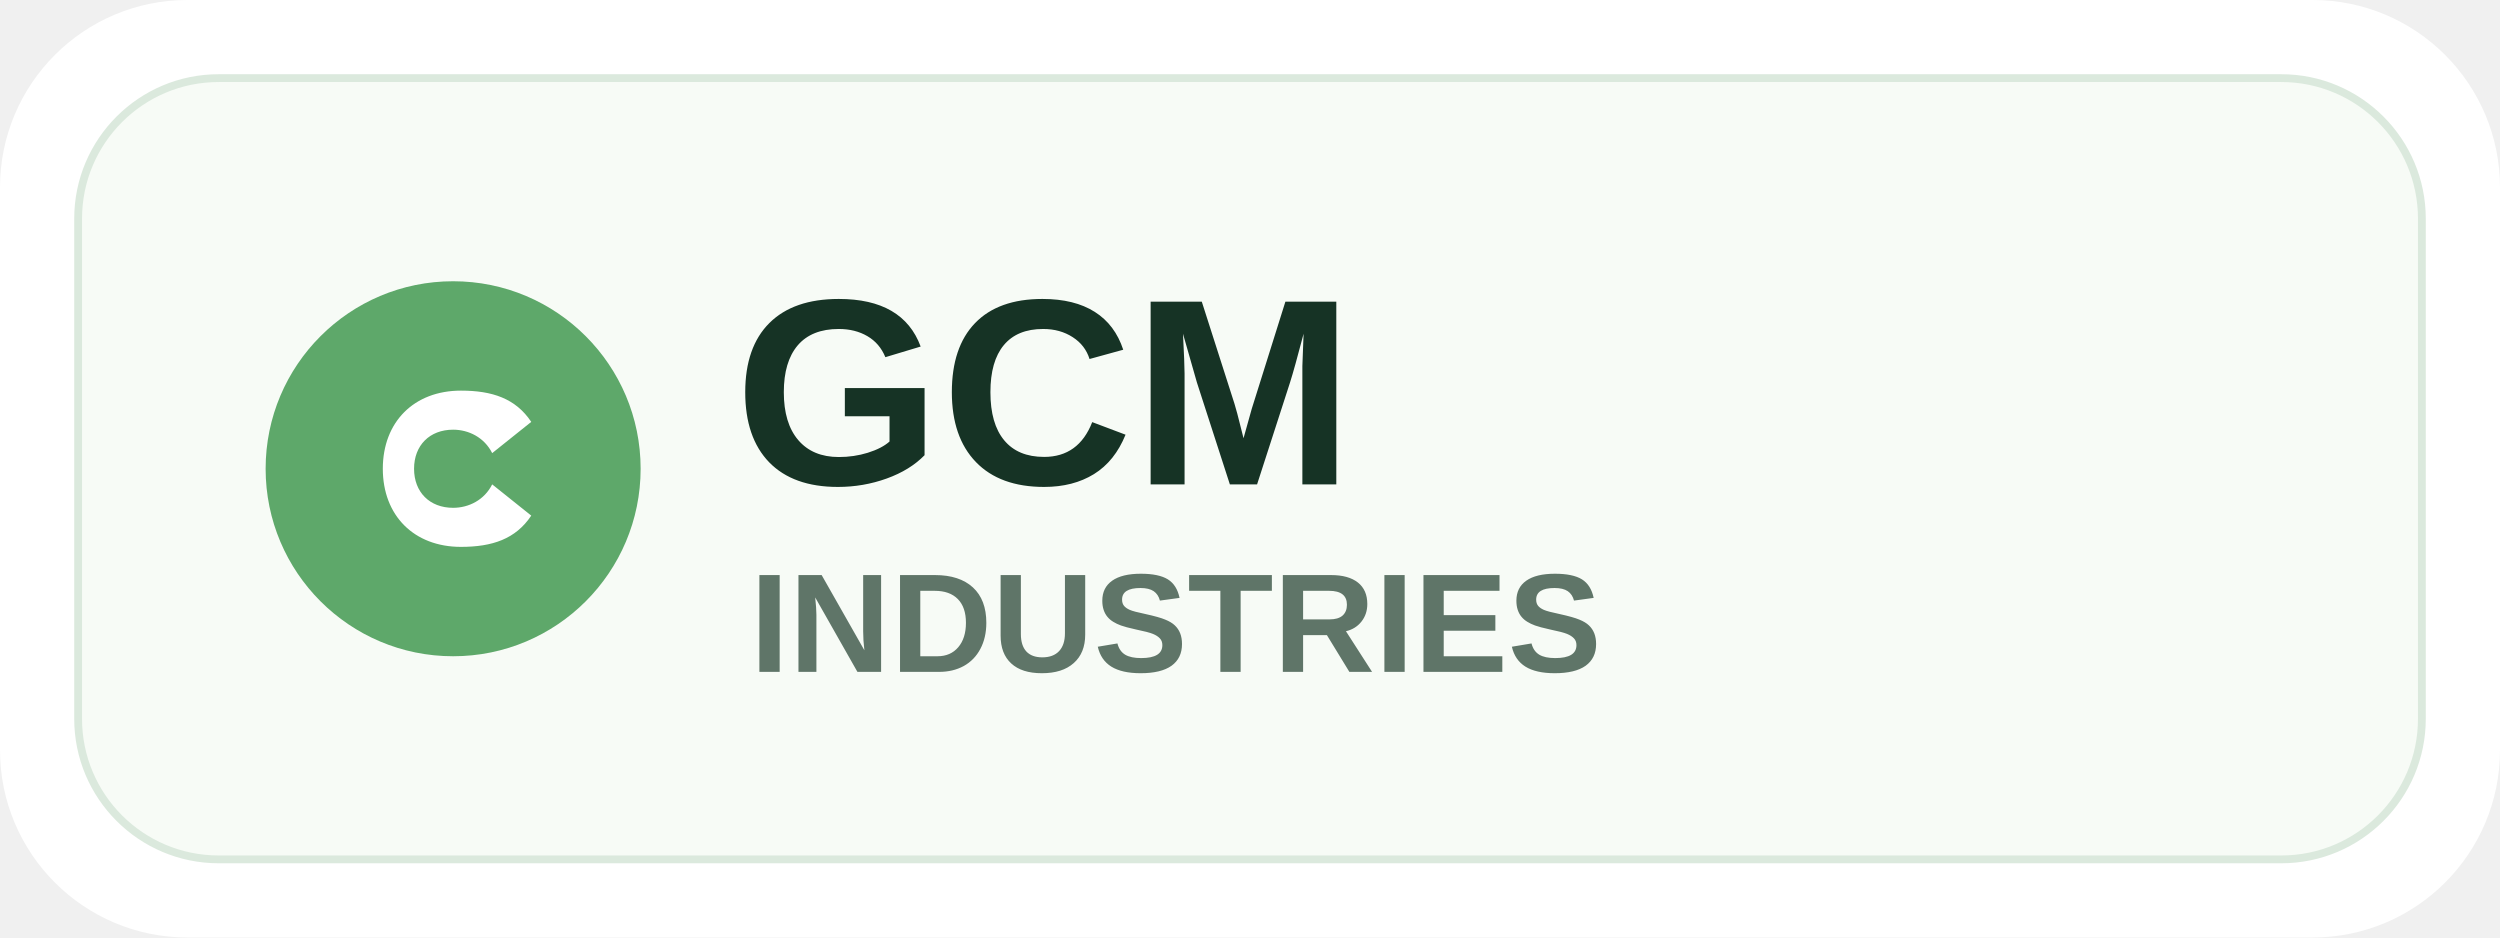
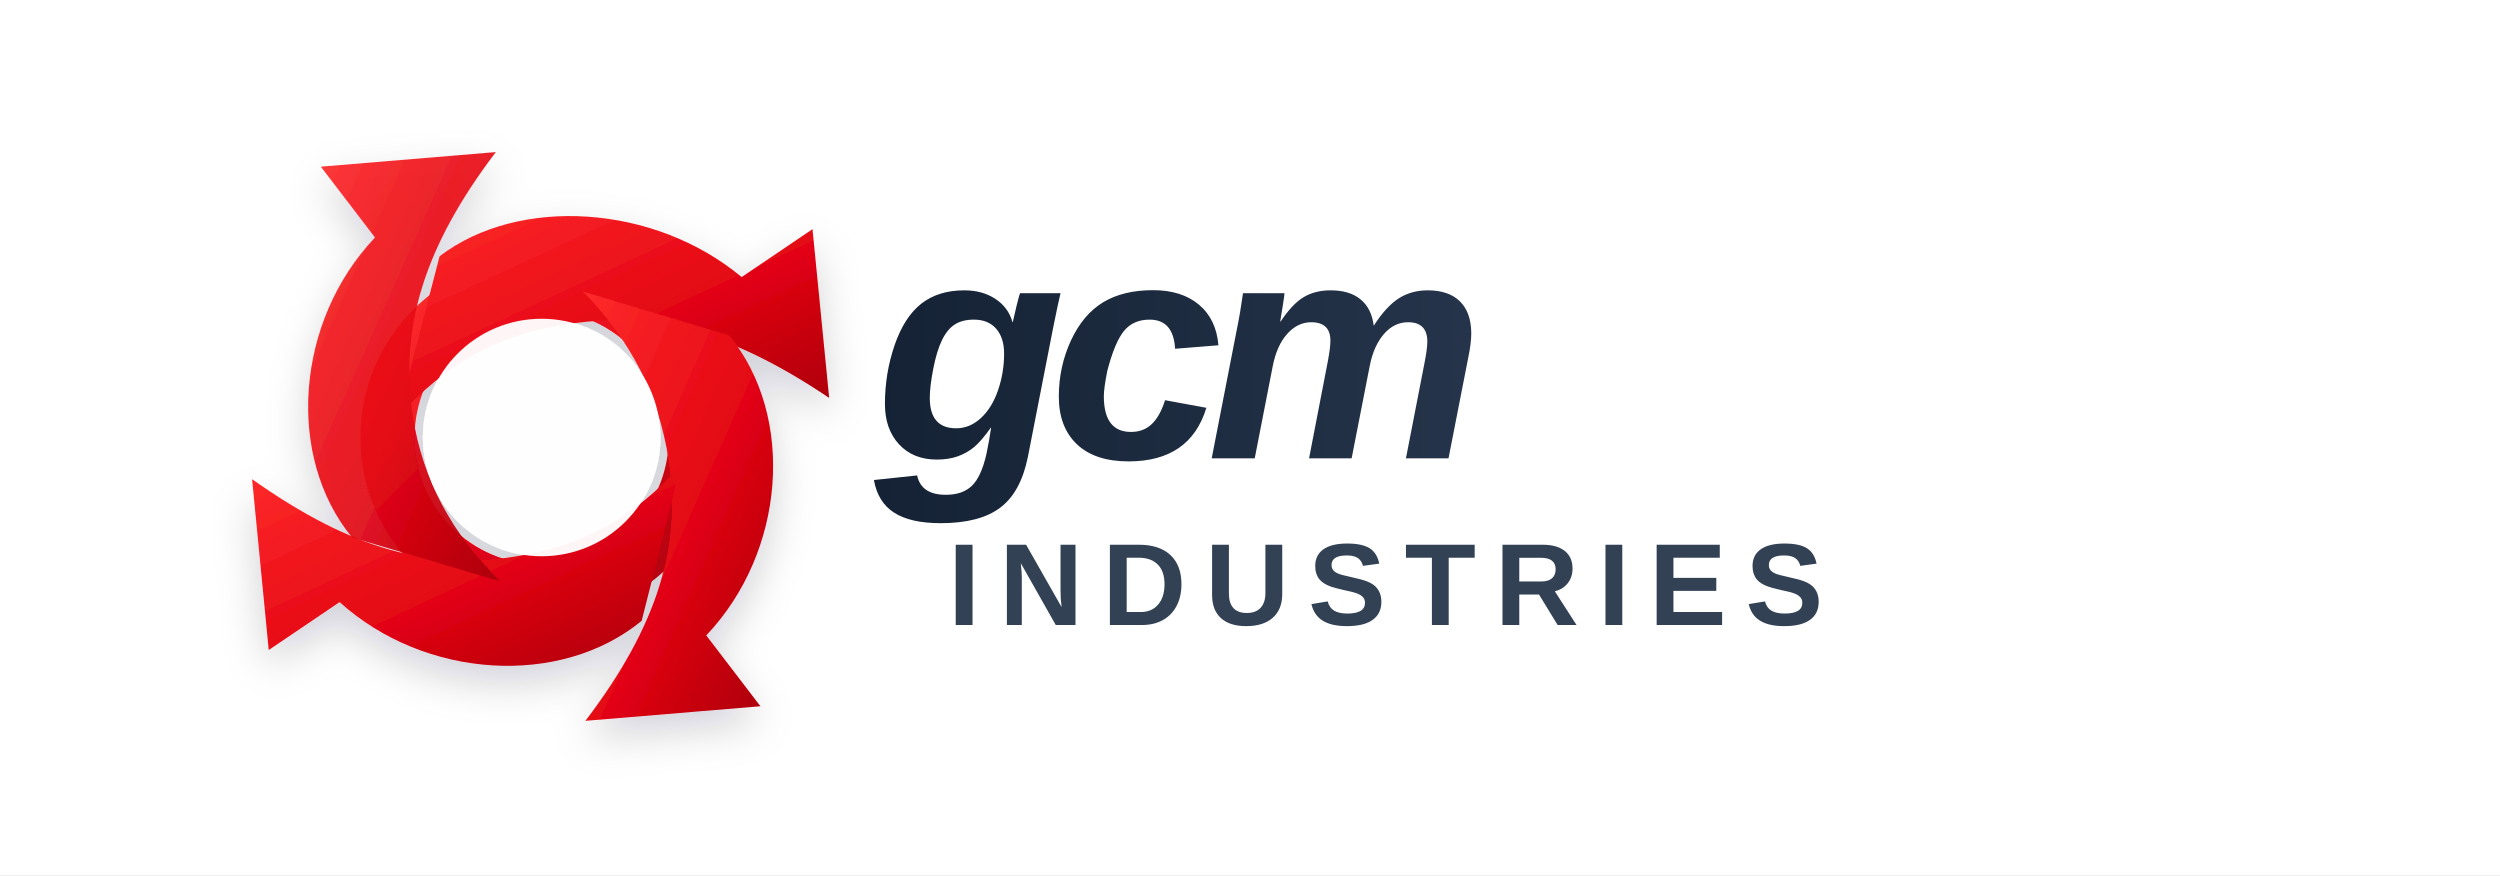
- <svg xmlns="http://www.w3.org/2000/svg" viewBox="0 0 320 120" role="img" aria-labelledby="title desc">
-   <rect width="320" height="120" rx="24" fill="#ffffff" />
-   <rect x="10" y="10" width="300" height="100" rx="18" fill="#f7fbf6" stroke="#dbe9dd" />
-   <circle cx="58" cy="60" r="24" fill="#5ea86a" />
-   <path d="M49 60c0-6 4-10 10-10 4 0 7 1 9 4l-5 4c-1-2-3-3-5-3-3 0-5 2-5 5s2 5 5 5c2 0 4-1 5-3l5 4c-2 3-5 4-9 4-6 0-10-4-10-10Z" fill="#fff" />
-   <text x="94" y="62" font-family="Arial, sans-serif" font-size="34" font-weight="700" fill="#163325">GCM</text>
-   <text x="96" y="86" font-family="Arial, sans-serif" font-size="18" font-weight="700" fill="#5f7568">INDUSTRIES</text>
+ <svg xmlns="http://www.w3.org/2000/svg" viewBox="0 0 1200 420" role="img" aria-labelledby="title desc">
+   <defs>
+     <linearGradient id="redGrad" x1="0%" y1="0%" x2="100%" y2="100%">
+       <stop offset="0%" stop-color="#ff2b2b" />
+       <stop offset="55%" stop-color="#e30613" />
+       <stop offset="100%" stop-color="#a9000b" />
+     </linearGradient>
+     <linearGradient id="navyGrad" x1="0%" y1="0%" x2="100%" y2="0%">
+       <stop offset="0%" stop-color="#152235" />
+       <stop offset="100%" stop-color="#25344a" />
+     </linearGradient>
+     <filter id="softShadow" x="-20%" y="-20%" width="140%" height="140%">
+       <feDropShadow dx="0" dy="8" stdDeviation="10" flood-color="#0f172a" flood-opacity="0.18" />
+     </filter>
+   </defs>
+   <rect width="1200" height="420" fill="#ffffff" />
+   <g transform="translate(120 70)" filter="url(#softShadow)">
+     <circle cx="140" cy="140" r="74" fill="none" stroke="url(#redGrad)" stroke-width="26" stroke-linecap="round" opacity="0.98" />
+     <path d="M91 53 C129 24 194 28 236 63 L270 40 L278 121 C229 88 191 79 150 86 C118 91 94 105 71 130 Z" fill="url(#redGrad)" />
+     <path d="M230 91 C262 130 257 195 219 235 L245 269 L161 276 C196 230 207 192 201 151 C196 119 183 94 160 70 Z" fill="url(#redGrad)" />
+     <path d="M188 228 C149 260 84 256 43 219 L9 242 L1 160 C49 194 87 204 128 197 C160 192 185 178 207 153 Z" fill="url(#redGrad)" />
+     <path d="M49 188 C17 149 22 84 60 44 L34 10 L118 3 C83 49 72 88 78 129 C83 161 97 186 120 209 Z" fill="url(#redGrad)" opacity="0.92" />
+     <circle cx="140" cy="140" r="57" fill="#ffffff" opacity="0.96" />
+   </g>
+   <g transform="translate(420 95)">
+     <text x="0" y="125" font-family="Montserrat, Poppins, Arial, Helvetica, sans-serif" font-size="150" font-weight="800" font-style="italic" letter-spacing="-8" fill="url(#navyGrad)">gcm</text>
+     <text x="35" y="205" font-family="Montserrat, Poppins, Arial, Helvetica, sans-serif" font-size="56" font-weight="600" letter-spacing="9" fill="#334155">INDUSTRIES</text>
+   </g>
</svg>
